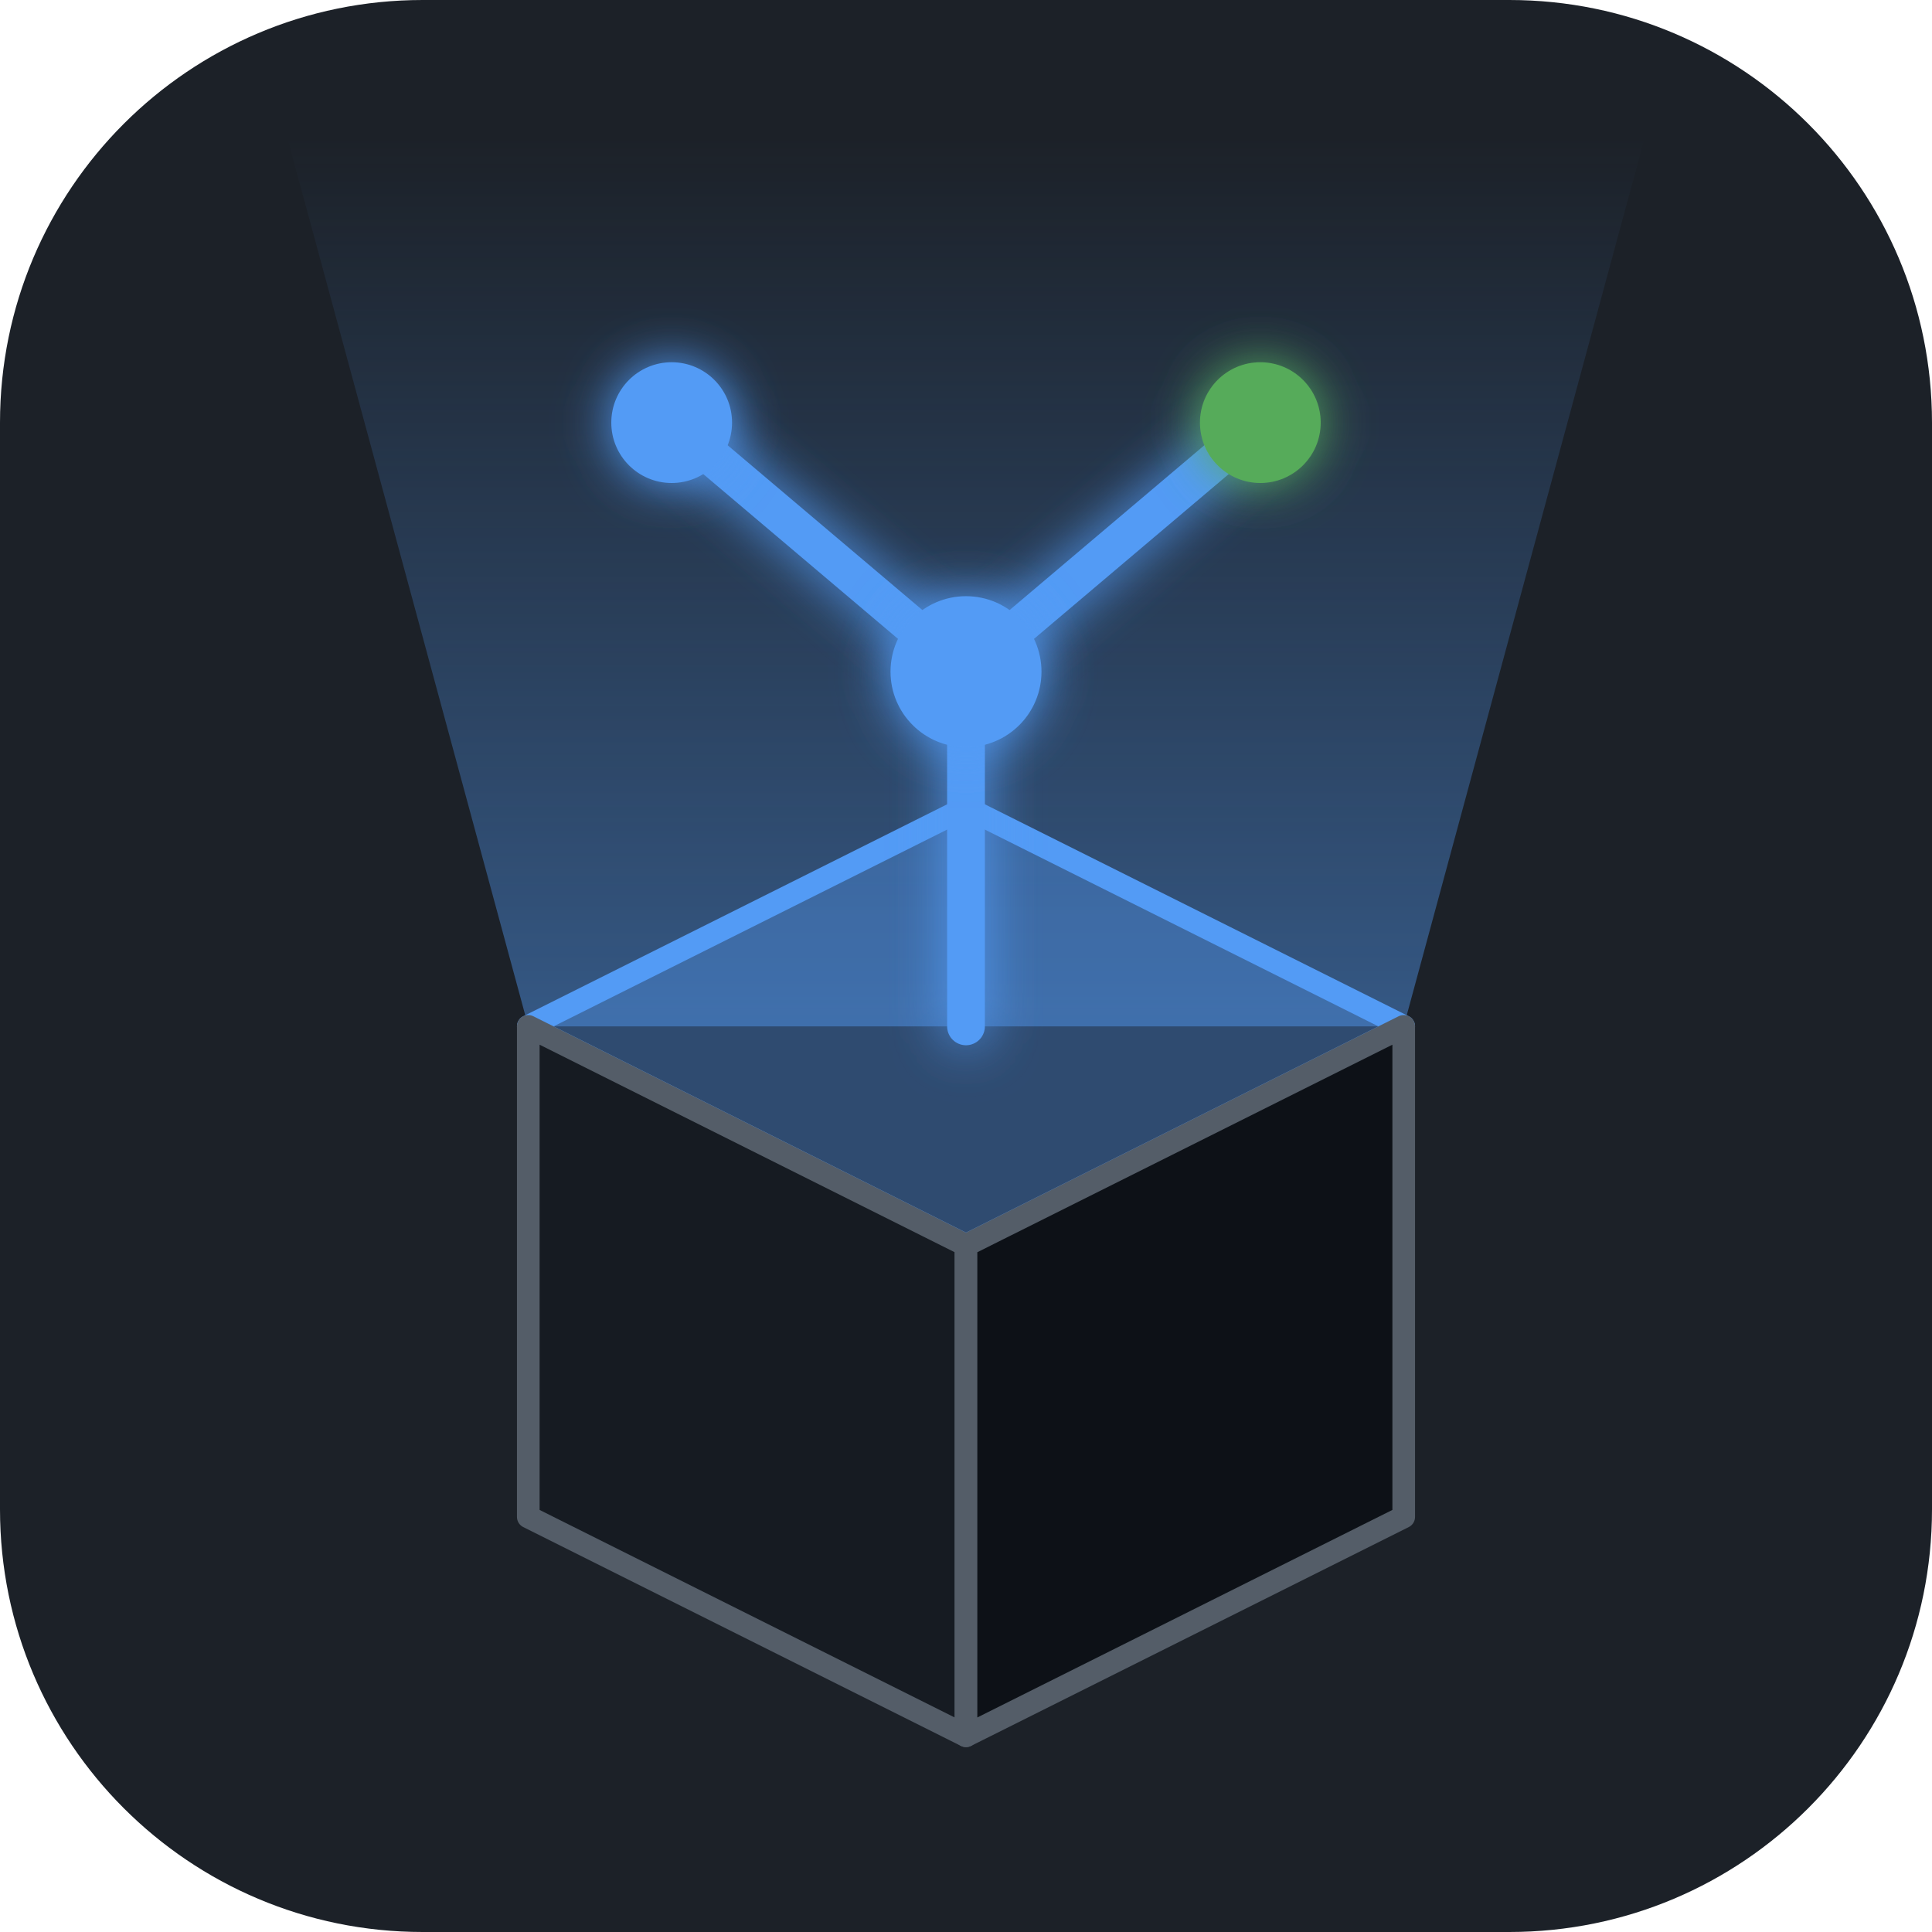
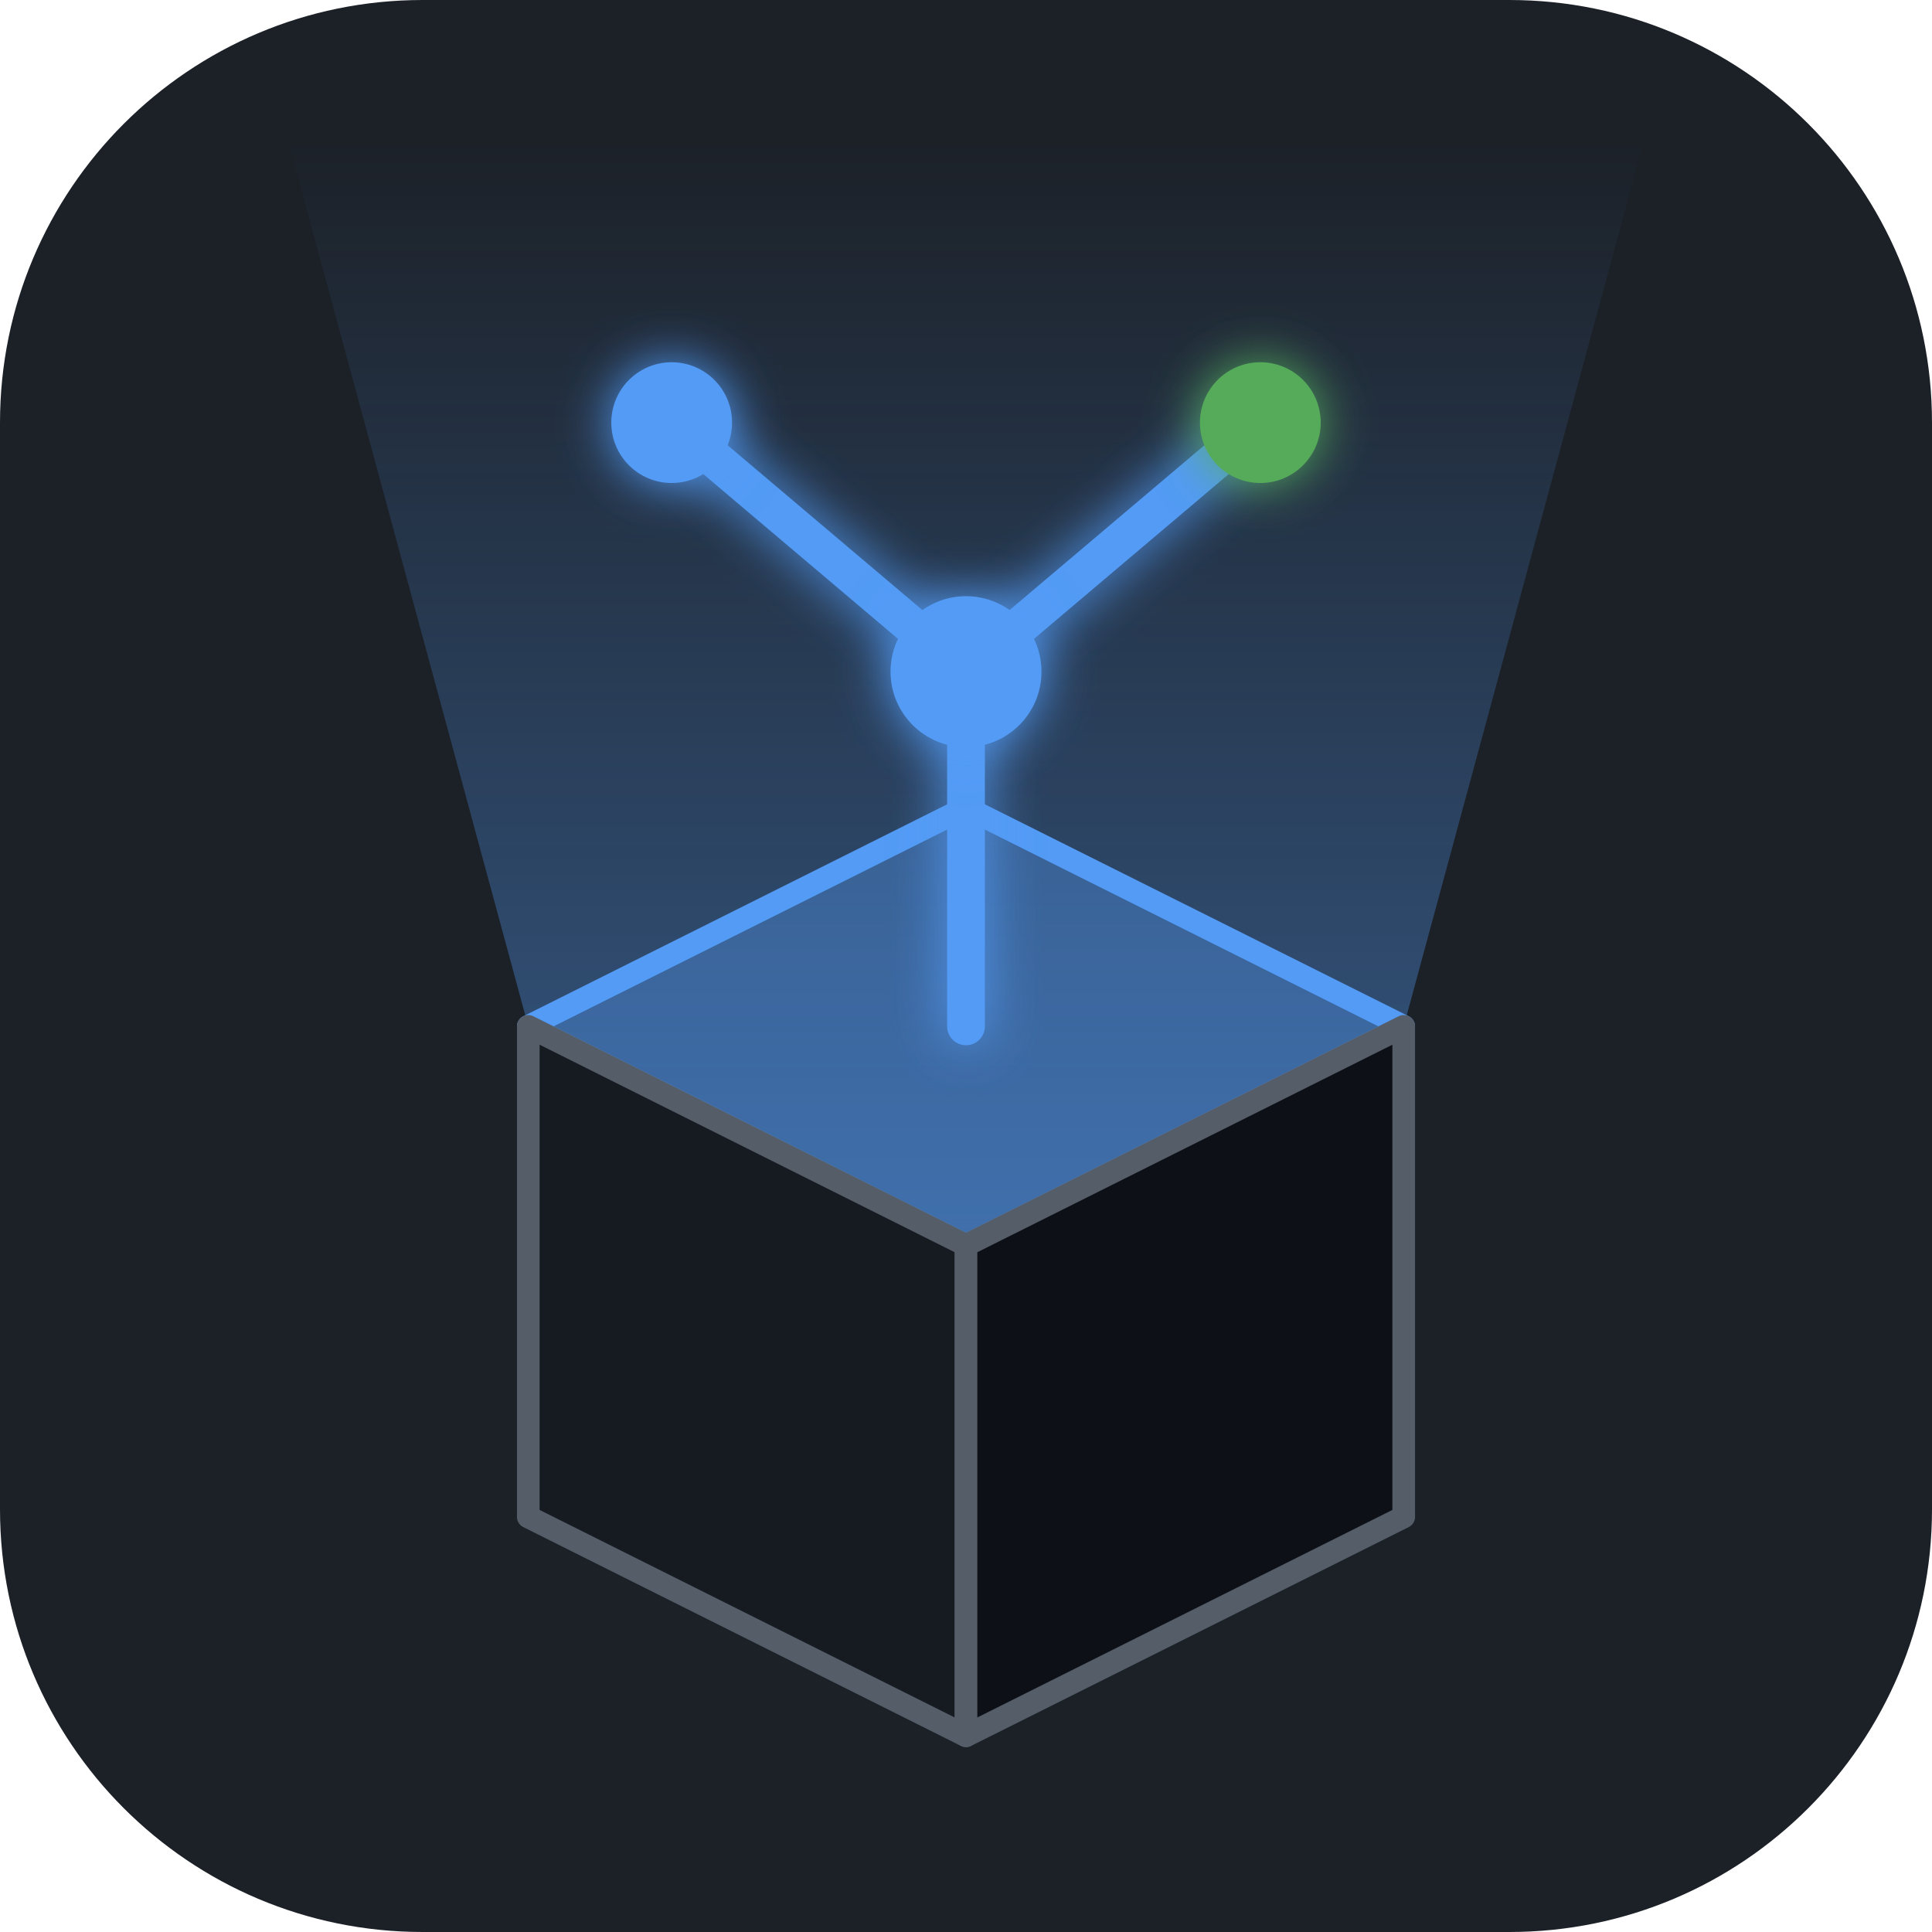
<svg xmlns="http://www.w3.org/2000/svg" viewBox="0 0 512 512">
  <defs>
    <linearGradient id="beam" x1="0" y1="1" x2="0" y2="0">
      <stop offset="0" stop-color="#539bf5" stop-opacity="0.45" />
      <stop offset="1" stop-color="#539bf5" stop-opacity="0" />
    </linearGradient>
    <filter id="glow" x="-50%" y="-50%" width="200%" height="200%">
      <feGaussianBlur stdDeviation="7" result="b" />
      <feMerge>
        <feMergeNode in="b" />
        <feMergeNode in="SourceGraphic" />
      </feMerge>
    </filter>
  </defs>
  <rect width="512" height="512" rx="112" fill="#1c2128" />
  <g id="m">
-     <path d="M140 272 L372 272 L436 36 L76 36 Z" fill="url(#beam)" />
+     <path d="M140 272 L256 330 L372 272 L436 36 L76 36 Z" fill="url(#beam)" />
    <path d="M140 272 L256 214 L372 272 L256 330 Z" fill="#539bf5" fill-opacity="0.35" stroke="#539bf5" stroke-width="6" stroke-linejoin="round" />
    <path d="M140 272 L256 330 L256 460 L140 402 Z" fill="#161b22" stroke="#545d68" stroke-width="6" stroke-linejoin="round" />
    <path d="M256 330 L372 272 L372 402 L256 460 Z" fill="#0d1117" stroke="#545d68" stroke-width="6" stroke-linejoin="round" />
    <g stroke="#539bf5" stroke-width="10" stroke-linecap="round" fill="none" filter="url(#glow)">
      <path d="M256 272 L256 178 M256 178 L178 112 M256 178 L334 112" />
    </g>
    <g filter="url(#glow)">
      <circle cx="256" cy="178" r="20" fill="#539bf5" />
      <circle cx="178" cy="112" r="16" fill="#539bf5" />
      <circle cx="334" cy="112" r="16" fill="#57ab5a" />
    </g>
  </g>
</svg>
